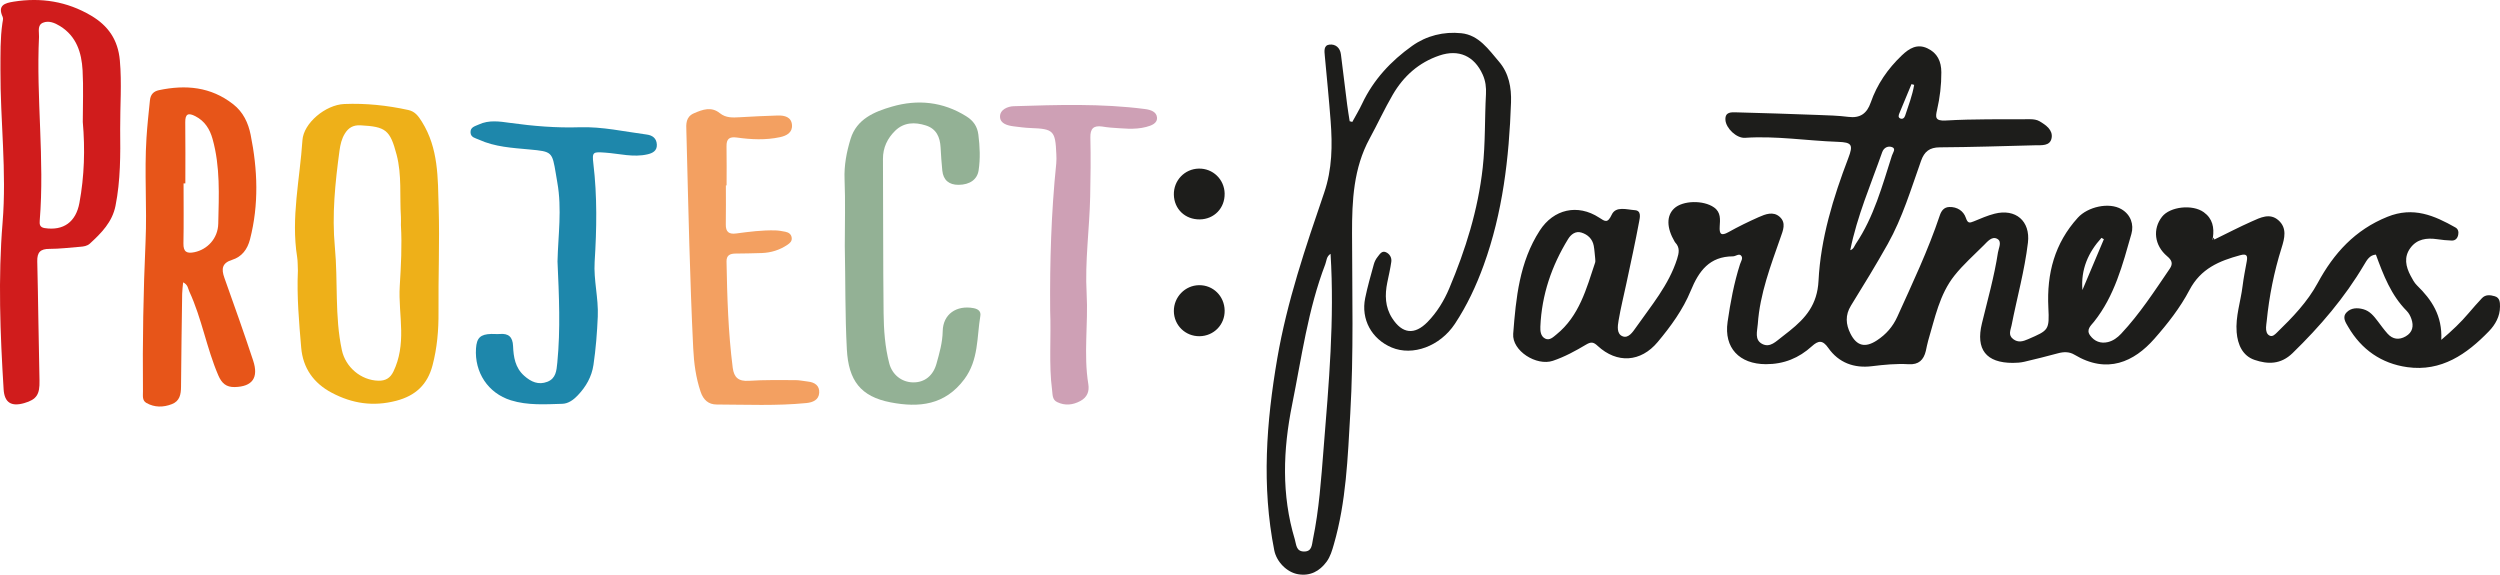
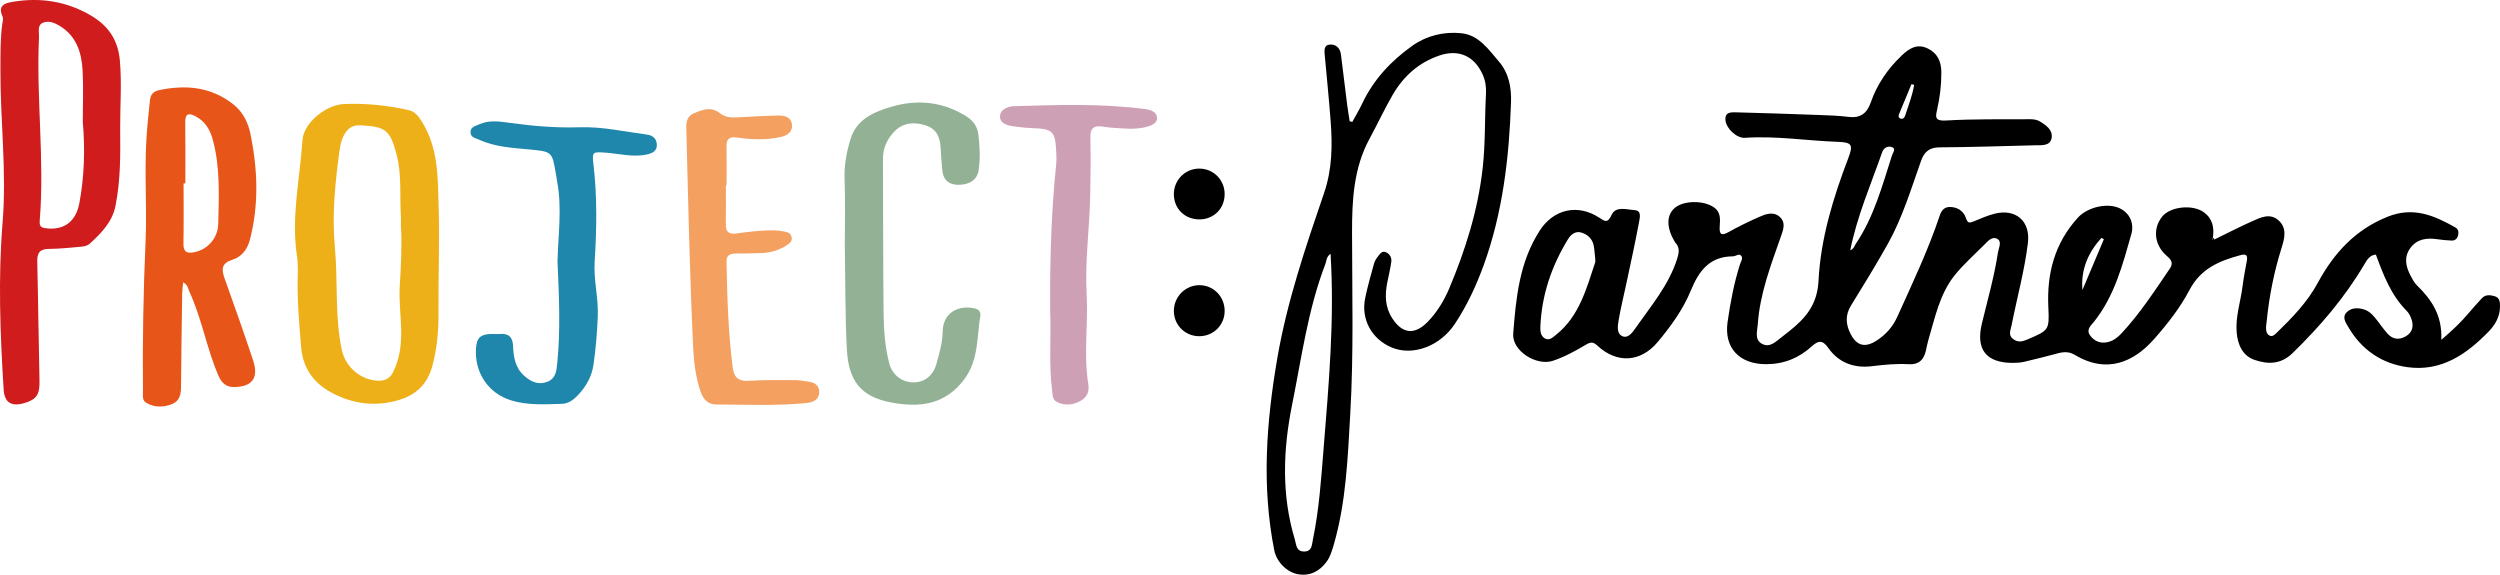
<svg xmlns="http://www.w3.org/2000/svg" id="Layer_1" data-name="Layer 1" viewBox="0 0 1181.62 271.63">
  <defs>
    <style>
      .cls-1 {
        fill: #f3a061;
      }

-       .cls-1, .cls-2, .cls-3, .cls-4, .cls-5, .cls-6, .cls-7, .cls-8 {
+       .cls-1,
+       .cls-2,
+       .cls-3,
+       .cls-4,
+       .cls-5,
+       .cls-6,
+       .cls-7,
+       .cls-8 {
        stroke-width: 0px;
      }

      .cls-2 {
-         fill: #1d1d1b;
+         fill: #000000;
      }

      .cls-3 {
        fill: #1e87ab;
      }

      .cls-4 {
        fill: #d01c1c;
      }

      .cls-5 {
        fill: #cea0b5;
      }

      .cls-6 {
        fill: #93b195;
      }

      .cls-7 {
        fill: #eeb019;
      }

      .cls-8 {
        fill: #e75519;
      }
    </style>
  </defs>
  <path class="cls-2" d="m1046.76,113.14c5.83-2.84,11.59-5.84,17.51-8.47,4.06-1.8,8.56-4.17,12.65-.54,4.13,3.67,2.9,8.46,1.46,13.04-3.56,11.3-5.86,22.85-7.03,34.63-.1.99-.28,1.98-.31,2.98-.04,1.55.26,3.2,1.73,3.87,1.38.63,2.51-.59,3.45-1.5,7.3-7.09,14.36-14.38,19.27-23.45,7.57-13.98,17.58-25.06,32.94-31.24,12.19-4.91,22.05-.64,32.1,5.04,1.36.77,1.61,2.09,1.34,3.47-.32,1.64-1.34,2.79-3.07,2.73-2.32-.07-4.64-.32-6.94-.65-4.9-.7-9.44-.12-12.58,4.13-3.19,4.31-2.21,8.83.1,13.17.86,1.61,1.74,3.32,3.02,4.56,6.9,6.72,12.02,14.26,11.47,25.72,5.26-4.47,9.27-8.31,12.89-12.58,2.04-2.41,4.14-4.78,6.3-7.09,1.73-1.85,3.93-1.57,6.07-.95,2.51.73,2.49,3.05,2.49,4.94,0,4.57-2.22,8.5-5.22,11.6-10.52,10.87-22.51,19.24-38.63,16.98-12.18-1.71-21.63-8.28-27.89-19.02-1.22-2.09-2.98-4.57-.77-6.86,2.12-2.2,5.09-2.28,7.95-1.48,3.07.86,4.95,3.24,6.78,5.65,1.51,1.99,2.97,4.03,4.63,5.88,2.45,2.73,5.44,3.09,8.58,1.28,3.28-1.89,3.86-4.86,2.71-8.2-.47-1.38-1.22-2.82-2.24-3.84-7.38-7.43-10.99-16.87-14.56-26.6-2.91.18-4.24,2.53-5.54,4.75-9.22,15.61-20.86,29.18-33.83,41.8-5.64,5.48-11.76,5.32-17.96,3.22-5.7-1.93-8.01-7.27-8.48-13.08-.6-7.41,1.89-14.48,2.79-21.74.49-3.96,1.27-7.88,1.99-11.8.47-2.6.02-3.71-3.04-2.88-9.96,2.71-18.7,6.29-24.06,16.5-4.35,8.29-10.3,15.9-16.6,23.04-9.55,10.84-22.24,16.81-37.73,7.51-2.45-1.47-5.02-1.42-7.72-.7-5.3,1.42-10.62,2.78-15.97,4.02-1.77.41-3.63.54-5.45.54-12.64,0-17.6-6.37-14.61-18.66,2.71-11.16,5.85-22.22,7.59-33.58.33-2.13,2.04-5.14-.4-6.42-2.48-1.3-4.53,1.28-6.27,3.02-4.7,4.72-9.76,9.16-13.88,14.34-7.13,8.95-9.25,20.14-12.44,30.79-.47,1.59-.73,3.24-1.11,4.85-1.02,4.27-3.37,6.58-8.12,6.29-5.82-.35-11.61.23-17.42.94-8.35,1.03-15.65-1.62-20.57-8.65-2.66-3.8-4.67-3.58-7.76-.78-6.12,5.56-13.2,8.49-21.73,8.47-12.5-.03-19.88-7.69-18.1-19.97,1.33-9.22,3.03-18.38,5.88-27.29.42-1.32,1.67-2.95.41-4.15-1-.95-2.48.43-3.74.44-11.08.04-16.11,6.86-19.96,16.24-3.66,8.92-9.42,16.84-15.64,24.27-7.99,9.55-19.21,10.28-28.37,1.8-1.9-1.76-3.03-2.05-5.47-.59-4.98,2.97-10.12,5.78-15.68,7.65-7.75,2.61-19.38-4.72-18.76-12.77,1.3-16.92,2.93-33.91,12.56-48.8,6.53-10.1,17.88-12.74,28.07-6.1,2.79,1.81,3.97,2.83,5.95-1.41,1.94-4.16,7.16-2.36,10.94-2.11,3.15.21,2.36,3.5,2.03,5.26-1.81,9.8-3.97,19.54-6.04,29.3-1.24,5.86-2.71,11.68-3.7,17.58-.45,2.66-1.03,6.43,2.03,7.52,2.65.94,4.66-2.05,6.17-4.21,7.23-10.34,15.51-20.02,19.45-32.38.93-2.93,1.39-5.41-.88-7.8-.11-.12-.2-.27-.28-.41-3.83-6.52-3.91-12.2-.23-15.67,4.05-3.82,13.81-4.03,18.83-.51,3.34,2.34,2.9,5.75,2.7,9.05-.21,3.5.62,4.61,4.12,2.66,4.64-2.6,9.45-4.94,14.31-7.1,3.19-1.41,6.85-2.86,9.91-.16,3.21,2.84,1.57,6.48.42,9.77-4.66,13.35-9.76,26.6-10.75,40.91-.24,3.38-1.71,7.54,2.2,9.47,3.69,1.83,6.49-1.37,9.26-3.42,1.2-.89,2.37-1.84,3.54-2.78,7.64-6.11,13.13-12.44,13.7-23.71,1.01-19.98,6.92-39.24,14.08-57.99,2.41-6.31,1.7-7.45-4.94-7.68-14.63-.51-29.18-2.9-43.89-1.9-3.96.27-9-4.48-9.25-8.45-.25-3.89,2.81-3.65,5.19-3.59,12.82.32,25.63.76,38.45,1.23,4.82.18,9.67.3,14.45.91,5.61.72,8.8-1.62,10.58-6.76,3-8.66,8.08-15.99,14.7-22.3,3.47-3.31,7.22-5.63,12.08-3.35,4.72,2.21,6.58,6.16,6.6,11.34.03,6.04-.68,11.94-2.03,17.81-.76,3.31-1.05,5.28,4.1,4.98,13.29-.77,26.64-.54,39.97-.61,1.45,0,3.11.22,4.32.93,3.04,1.79,6.45,4.14,5.76,7.95-.71,3.93-4.8,3.36-7.91,3.44-14.99.38-29.98.88-44.97.97-4.82.03-7.27,2.01-8.81,6.33-4.74,13.32-8.8,26.94-15.75,39.34-5.53,9.86-11.45,19.52-17.4,29.14-2.79,4.51-2.44,8.87-.23,13.26,2.99,5.91,7.02,6.79,12.55,3.14,4.28-2.82,7.45-6.4,9.6-11.16,7.13-15.77,14.56-31.4,20.06-47.85.76-2.28,2.03-3.92,4.51-4,3.73-.12,6.72,1.87,7.82,5.13.89,2.66,1.75,2.47,3.73,1.66,3.23-1.32,6.46-2.76,9.83-3.62,9.97-2.54,16.99,3.46,15.78,13.68-1.58,13.24-5.19,26.1-7.75,39.16-.42,2.14-1.75,4.5.78,6.42,2.39,1.82,4.66,1.08,7.04.05,9.73-4.23,10.11-4.24,9.58-15.01-.79-16.03,2.95-30.32,13.94-42.42,4.68-5.15,14.72-7.46,20.6-4.02,4.4,2.57,5.98,7.25,4.71,11.7-4.14,14.53-7.94,29.29-17.67,41.49-1.5,1.87-3.86,3.74-1.82,6.52,2.05,2.79,4.98,3.91,8.38,3.11,2.48-.59,4.52-2.1,6.26-3.95,8.81-9.39,15.77-20.16,22.99-30.75,1.67-2.45.92-4.06-1.26-5.9-6.04-5.1-6.92-12.87-2.4-18.64,3.81-4.85,14.44-5.98,19.74-2.14,4.18,3.03,4.97,7.23,4.31,11.97-.13.27-.44.63-.36.79.3.58.75.36,1.16.05l.03.02Zm-292.8,8.96c-.22-1.98-.32-3.98-.68-5.94-.61-3.27-2.87-5.33-5.84-6.24-2.74-.85-4.94.87-6.28,3.06-7.79,12.68-12.47,26.39-13.11,41.34-.09,2.14.11,4.63,2.28,5.72,2.08,1.04,3.8-.72,5.29-1.93,10.84-8.77,14.18-21.62,18.32-34.02.2-.6.03-1.32.02-1.99Zm120.56-3.85c1.65-.5,1.91-1.96,2.63-3.02,8.56-12.72,12.47-27.36,17.07-41.71.4-1.26,2-3.17.18-3.93-1.8-.76-3.96,0-4.79,2.35-5.38,15.29-11.85,30.22-15.09,46.31Zm119.87-5.18l-1.13-.66c-6.25,6.89-9.82,14.88-9.01,24.67,3.38-8,6.76-16.01,10.14-24.01Zm-89.66-72.96c-.42-.12-.85-.23-1.27-.35-1.9,4.56-3.82,9.11-5.68,13.68-.37.9-.82,2.06.42,2.57,1.08.44,1.9-.26,2.26-1.34,1.6-4.81,3.41-9.56,4.27-14.56Z" />
  <path class="cls-2" d="m639.16,57.63c1.56-2.88,3.27-5.7,4.66-8.65,5.33-11.3,13.59-20.14,23.6-27.27,6.85-4.88,14.97-6.86,23.26-6.01,8.32.86,12.91,7.72,17.84,13.47,4.68,5.45,5.9,12.31,5.66,19.24-.9,26.21-3.92,52.1-12.93,76.96-3.53,9.73-7.89,19.07-13.62,27.72-7.02,10.58-19.91,15.33-29.86,11.15-9.47-3.99-14.58-13.3-12.52-23.36,1.1-5.37,2.63-10.65,4.08-15.94.34-1.25.97-2.52,1.79-3.52.98-1.19,1.97-3.09,3.94-2.21,1.77.79,2.81,2.55,2.54,4.51-.46,3.29-1.24,6.53-1.9,9.79-1.19,5.88-1.08,11.58,2.29,16.85,4.76,7.42,10.58,8.13,16.76,1.8,4.47-4.58,7.79-10.06,10.24-15.87,7.7-18.29,13.59-37.01,15.81-56.98,1.3-11.65.91-23.22,1.54-34.81.17-3.18-.2-6.28-1.55-9.26-3.98-8.81-11.33-12.09-20.43-9.01-9.77,3.3-16.98,9.78-22.07,18.52-3.93,6.75-7.2,13.88-10.94,20.74-7.63,14.01-8.33,29.33-8.31,44.68.04,28.46.81,56.92-.84,85.36-1.2,20.76-1.92,41.57-7.75,61.75-.84,2.9-1.65,5.78-3.45,8.23-3.32,4.5-7.76,6.84-13.4,5.91-5.41-.88-10.26-5.96-11.32-11.31-6.02-30.36-3.76-60.53,1.43-90.76,4.62-26.88,13.36-52.53,22.13-78.18,3.84-11.23,3.96-22.52,3.08-34.01-.78-10.29-1.81-20.55-2.76-30.82-.2-2.2-.58-4.95,2.21-5.26,2.82-.31,5.03,1.42,5.42,4.66.96,7.93,1.94,15.85,2.95,23.77.33,2.61.78,5.2,1.18,7.79.4.11.81.21,1.21.32h.03Zm-10.27,62.34c-1.99,1.27-1.87,3.27-2.48,4.88-8.21,21.42-11.2,44.1-15.69,66.39-4.29,21.25-5.1,42.59,1.27,63.7.73,2.43.56,5.68,4.32,5.73,3.86.05,3.71-3.17,4.23-5.65,2.95-14.2,3.9-28.63,5.06-43.05,2.46-30.5,5.2-60.97,3.29-92h0Z" />
  <path class="cls-4" d="m56.8,61c.13,12.15.19,24.29-2.21,36.29-1.54,7.68-6.66,12.84-12.1,17.83-1.3,1.19-2.98,1.4-4.66,1.53-4.81.36-9.62.99-14.43.98-4.29-.01-5.89,1.57-5.79,5.89.46,18.79.62,37.58,1.06,56.36.15,6.48-1.27,8.94-7.24,10.65-6.13,1.76-9.34-.25-9.72-6.55-1.62-26.25-2.64-52.52-.49-78.78C3.22,81.06.1,57,.21,32.89c.03-7.33-.13-14.64.92-21.92.14-.98.51-2.15.15-2.95C-1.28,2.44,2.3,1.45,6.48.78c12.94-2.06,25.15-.12,36.52,6.57,8.14,4.79,12.79,11.47,13.65,21.24.96,10.84.09,21.61.15,32.41Zm-17.67-3.35c0-8.16.36-16.33-.1-24.46-.47-8.35-2.89-16.06-10.65-20.86-2.5-1.55-5.36-2.72-8.05-1.6-2.82,1.17-1.78,4.32-1.89,6.71-1.38,28.94,2.69,57.85.34,86.79-.14,1.7-.07,3.21,2.34,3.58,8.95,1.36,14.76-2.95,16.41-11.87,2.35-12.69,2.72-25.45,1.6-38.28h0Z" />
  <path class="cls-8" d="m86.55,133.47c-.17,1.98-.42,3.69-.45,5.41-.21,14.65-.42,29.3-.54,43.95-.03,3.56-.59,6.73-4.32,8.18-4.06,1.58-8.19,1.63-12.05-.56-2.07-1.18-1.6-3.47-1.62-5.44-.23-23.63.18-47.25,1.23-70.86.72-16.29-.61-32.6.43-48.92.38-5.98,1.02-11.9,1.64-17.85.28-2.69,1.67-4.21,4.29-4.77,12.61-2.65,24.47-1.63,35.05,6.65,4.78,3.74,7.13,8.87,8.25,14.41,3.32,16.47,3.96,33-.3,49.47-1.21,4.68-3.82,8.23-8.49,9.69-4.76,1.49-5.11,4.3-3.62,8.46,4.65,13,9.27,26.02,13.6,39.13,2.7,8.17-.42,12.31-8.67,12.52-4.07.1-6.18-1.79-7.8-5.53-5.55-12.88-7.78-26.88-13.69-39.61-.65-1.41-.63-3.26-2.93-4.34h0Zm1.06-46.78h-.85c0,9.46.13,18.92-.06,28.37-.08,4.07,1.66,4.87,5.19,4.14,6.06-1.25,11.12-6.43,11.27-13.49.3-13.39.99-26.88-2.69-40.03-1.3-4.66-3.67-8.46-8.14-10.76-3.32-1.71-4.82-1.15-4.77,2.89.13,9.63.04,19.25.04,28.88h0Z" />
  <path class="cls-7" d="m140.8,127.94c-.11-2.16-.03-4.35-.36-6.48-2.96-18.58,1.31-36.83,2.51-55.21.52-8,10.83-16.71,19.76-17.09,10.18-.42,20.3.64,30.27,2.83,3.19.7,4.74,2.84,6.45,5.58,7.86,12.58,7.5,26.47,7.91,40.52.48,16.48-.22,32.92-.08,49.38.07,8.55-.65,16.97-2.83,25.23-2.37,9-7.94,14.33-17.21,16.74-10.85,2.81-20.73,1.31-30.39-3.79-8.62-4.55-13.65-11.68-14.47-21.34-1.03-12.09-2.1-24.2-1.56-36.38h0Zm48.69-21.53c0-1.33.07-2.66,0-3.99-.64-9.77.5-19.66-2.03-29.29-3.1-11.78-5.14-13.25-17.06-13.9-3.53-.19-5.73,1.2-7.41,3.92-1.51,2.44-2.13,5.18-2.52,8.01-2.05,15.17-3.63,30.35-2.19,45.7,1.52,16.17-.14,32.55,3.3,48.61,1.72,8.05,9.01,14.28,17.27,14.47,3.38.08,5.59-1.23,7.1-4.34,2.99-6.17,3.78-12.72,3.67-19.41-.11-6.97-1.1-13.98-.68-20.91.58-9.63,1.12-19.24.55-28.88h0Z" />
  <path class="cls-6" d="m399.29,116.22c0-10.48.32-20.98-.11-31.44-.27-6.65.97-12.97,2.84-19.11,2.87-9.42,11.24-12.88,19.59-15.29,12.16-3.52,24.02-2.32,35.05,4.55,3.39,2.11,5.28,4.79,5.77,8.75.7,5.64.97,11.24.1,16.89-.65,4.21-4.09,6.76-9.46,6.79-4.54.03-7.24-2.26-7.69-6.73-.37-3.63-.62-7.28-.81-10.93-.26-4.89-1.97-8.82-6.98-10.41-5.21-1.66-10.37-1.52-14.47,2.49-3.65,3.57-5.82,7.97-5.79,13.35.14,24.3.03,48.6.3,72.9.09,7.95.65,15.94,2.68,23.73,1.38,5.29,5.79,8.86,11.16,8.97,5.54.12,9.58-3.17,11.15-8.81,1.41-5.07,2.85-9.98,2.95-15.42.15-8.06,6.57-12.35,14.57-10.86,2.15.4,3.58,1.49,3.22,3.63-1.7,10.17-.76,20.81-7.56,29.95-9.17,12.31-21.44,13.54-34.83,10.96-14.19-2.73-19.92-10.29-20.71-25.07-.87-16.3-.63-32.59-.97-48.89h0Z" />
  <path class="cls-3" d="m263.51,123.43c.27-12.02,2.17-24.65-.11-37.27-.24-1.31-.44-2.62-.66-3.93-1.76-10.52-1.75-10.59-12.53-11.59-8.13-.75-16.29-1.18-23.89-4.65-1.63-.75-3.76-.98-3.92-3.29-.19-2.67,2.2-3.05,3.92-3.86,4.79-2.24,9.85-1.44,14.75-.76,10.91,1.51,21.85,2.43,32.86,2.07,10.75-.35,21.18,2.06,31.73,3.44,2.83.37,4.68,1.84,4.8,4.8.12,2.95-2.08,4.02-4.44,4.56-6.67,1.54-13.25-.33-19.85-.8-5.88-.42-6.39-.45-5.71,5.25,1.85,15.44,1.57,30.87.6,46.34-.54,8.64,1.86,17.16,1.48,25.87-.33,7.66-.92,15.27-2.04,22.85-.84,5.65-3.54,10.32-7.42,14.4-2.01,2.13-4.48,3.91-7.29,4-8.13.24-16.39.81-24.3-1.65-10.82-3.37-17.26-13.19-16.51-24.53.33-5.02,2.1-6.71,7.24-6.84,1.33-.03,2.67.13,4,.02,4.17-.36,6.1,1.42,6.28,5.68.22,5.2.97,10.26,5.26,14.07,3.23,2.88,6.75,4.47,10.94,2.84,4.05-1.58,4.34-5.2,4.71-9.06,1.55-15.8.82-31.57.09-47.96h.01Z" />
  <path class="cls-1" d="m343.08,87.61c0,6.16.08,12.32-.03,18.47-.06,3.54,1.46,4.73,4.91,4.27,6.09-.82,12.21-1.6,18.38-1.46,1.64.04,3.3.33,4.91.66,1.56.32,2.79,1.17,2.96,2.93.15,1.54-.85,2.42-2,3.2-3.68,2.5-7.77,3.76-12.19,3.92-4.16.15-8.32.2-12.48.25-2.51.03-4.2.83-4.15,3.72.3,16.79.8,33.56,2.93,50.24.59,4.61,2.74,6.51,7.63,6.18,7.3-.49,14.64-.33,21.97-.33,1.97,0,3.95.47,5.92.68,3.24.34,5.58,1.93,5.36,5.32-.22,3.4-3.06,4.54-6.05,4.84-14.11,1.4-28.27.73-42.41.69-3.87,0-6.31-2.18-7.6-6.03-2.24-6.68-3.15-13.47-3.49-20.5-1.59-32.71-2.27-65.45-3.12-98.18-.04-1.5-.05-3-.12-4.49-.14-3.39-.32-6.75,3.6-8.46,4.09-1.78,8.23-3.27,12.21-.05,2.92,2.36,6.15,2.1,9.49,1.93,5.98-.32,11.96-.67,17.94-.82,3.16-.08,6.38.68,6.68,4.45.28,3.6-2.49,5.12-5.69,5.8-6.77,1.44-13.59,1.12-20.36.17-3.52-.49-4.96.59-4.89,4.17.12,6.15.03,12.3.03,18.46h-.36l.02-.03Z" />
  <path class="cls-5" d="m496.36,146.5c-.19-22.44.47-45.85,2.87-69.19.15-1.48.11-3,.04-4.49-.46-11.09-1.33-11.91-12.2-12.31-2.65-.1-5.29-.46-7.93-.79-2.92-.37-6.31-1.26-6.48-4.38-.19-3.57,3.73-5.06,6.4-5.14,20.73-.64,41.48-1.35,62.14,1.34,2.73.35,5.4,1.31,5.65,3.93.28,2.88-2.69,3.9-5.13,4.54-5.58,1.46-11.23.64-16.86.3-1.32-.08-2.63-.33-3.94-.51-4.03-.56-5.66.94-5.56,5.24.23,9.31.11,18.64-.09,27.96-.33,15.28-2.53,30.52-1.67,45.8.8,14.26-1.52,28.54.79,42.76.56,3.43-.53,6.24-3.76,7.97-3.59,1.93-7.28,2.3-10.98.51-2.33-1.12-2.1-3.46-2.38-5.63-1.61-12.27-.39-24.59-.92-37.89v-.02Z" />
  <path class="cls-2" d="m578.83,146.74c.12,6.71-5.11,12.08-11.85,12.17-6.72.1-12.12-5.18-12.16-11.88-.04-6.64,5.31-12.15,11.88-12.24,6.68-.1,12,5.15,12.13,11.95h0Z" />
  <path class="cls-2" d="m578.82,91.51c.13,6.85-4.95,12.11-11.75,12.19-6.92.08-12.12-4.89-12.25-11.71-.13-6.69,5.11-12.17,11.78-12.3,6.69-.14,12.1,5.1,12.23,11.82h-.01Z" />
  <path class="cls-2" d="m1046.76,113.14c-.41.3-.86.52-1.16-.05-.08-.16.23-.52.36-.79.27.28.54.56.8.84Z" />
</svg>
